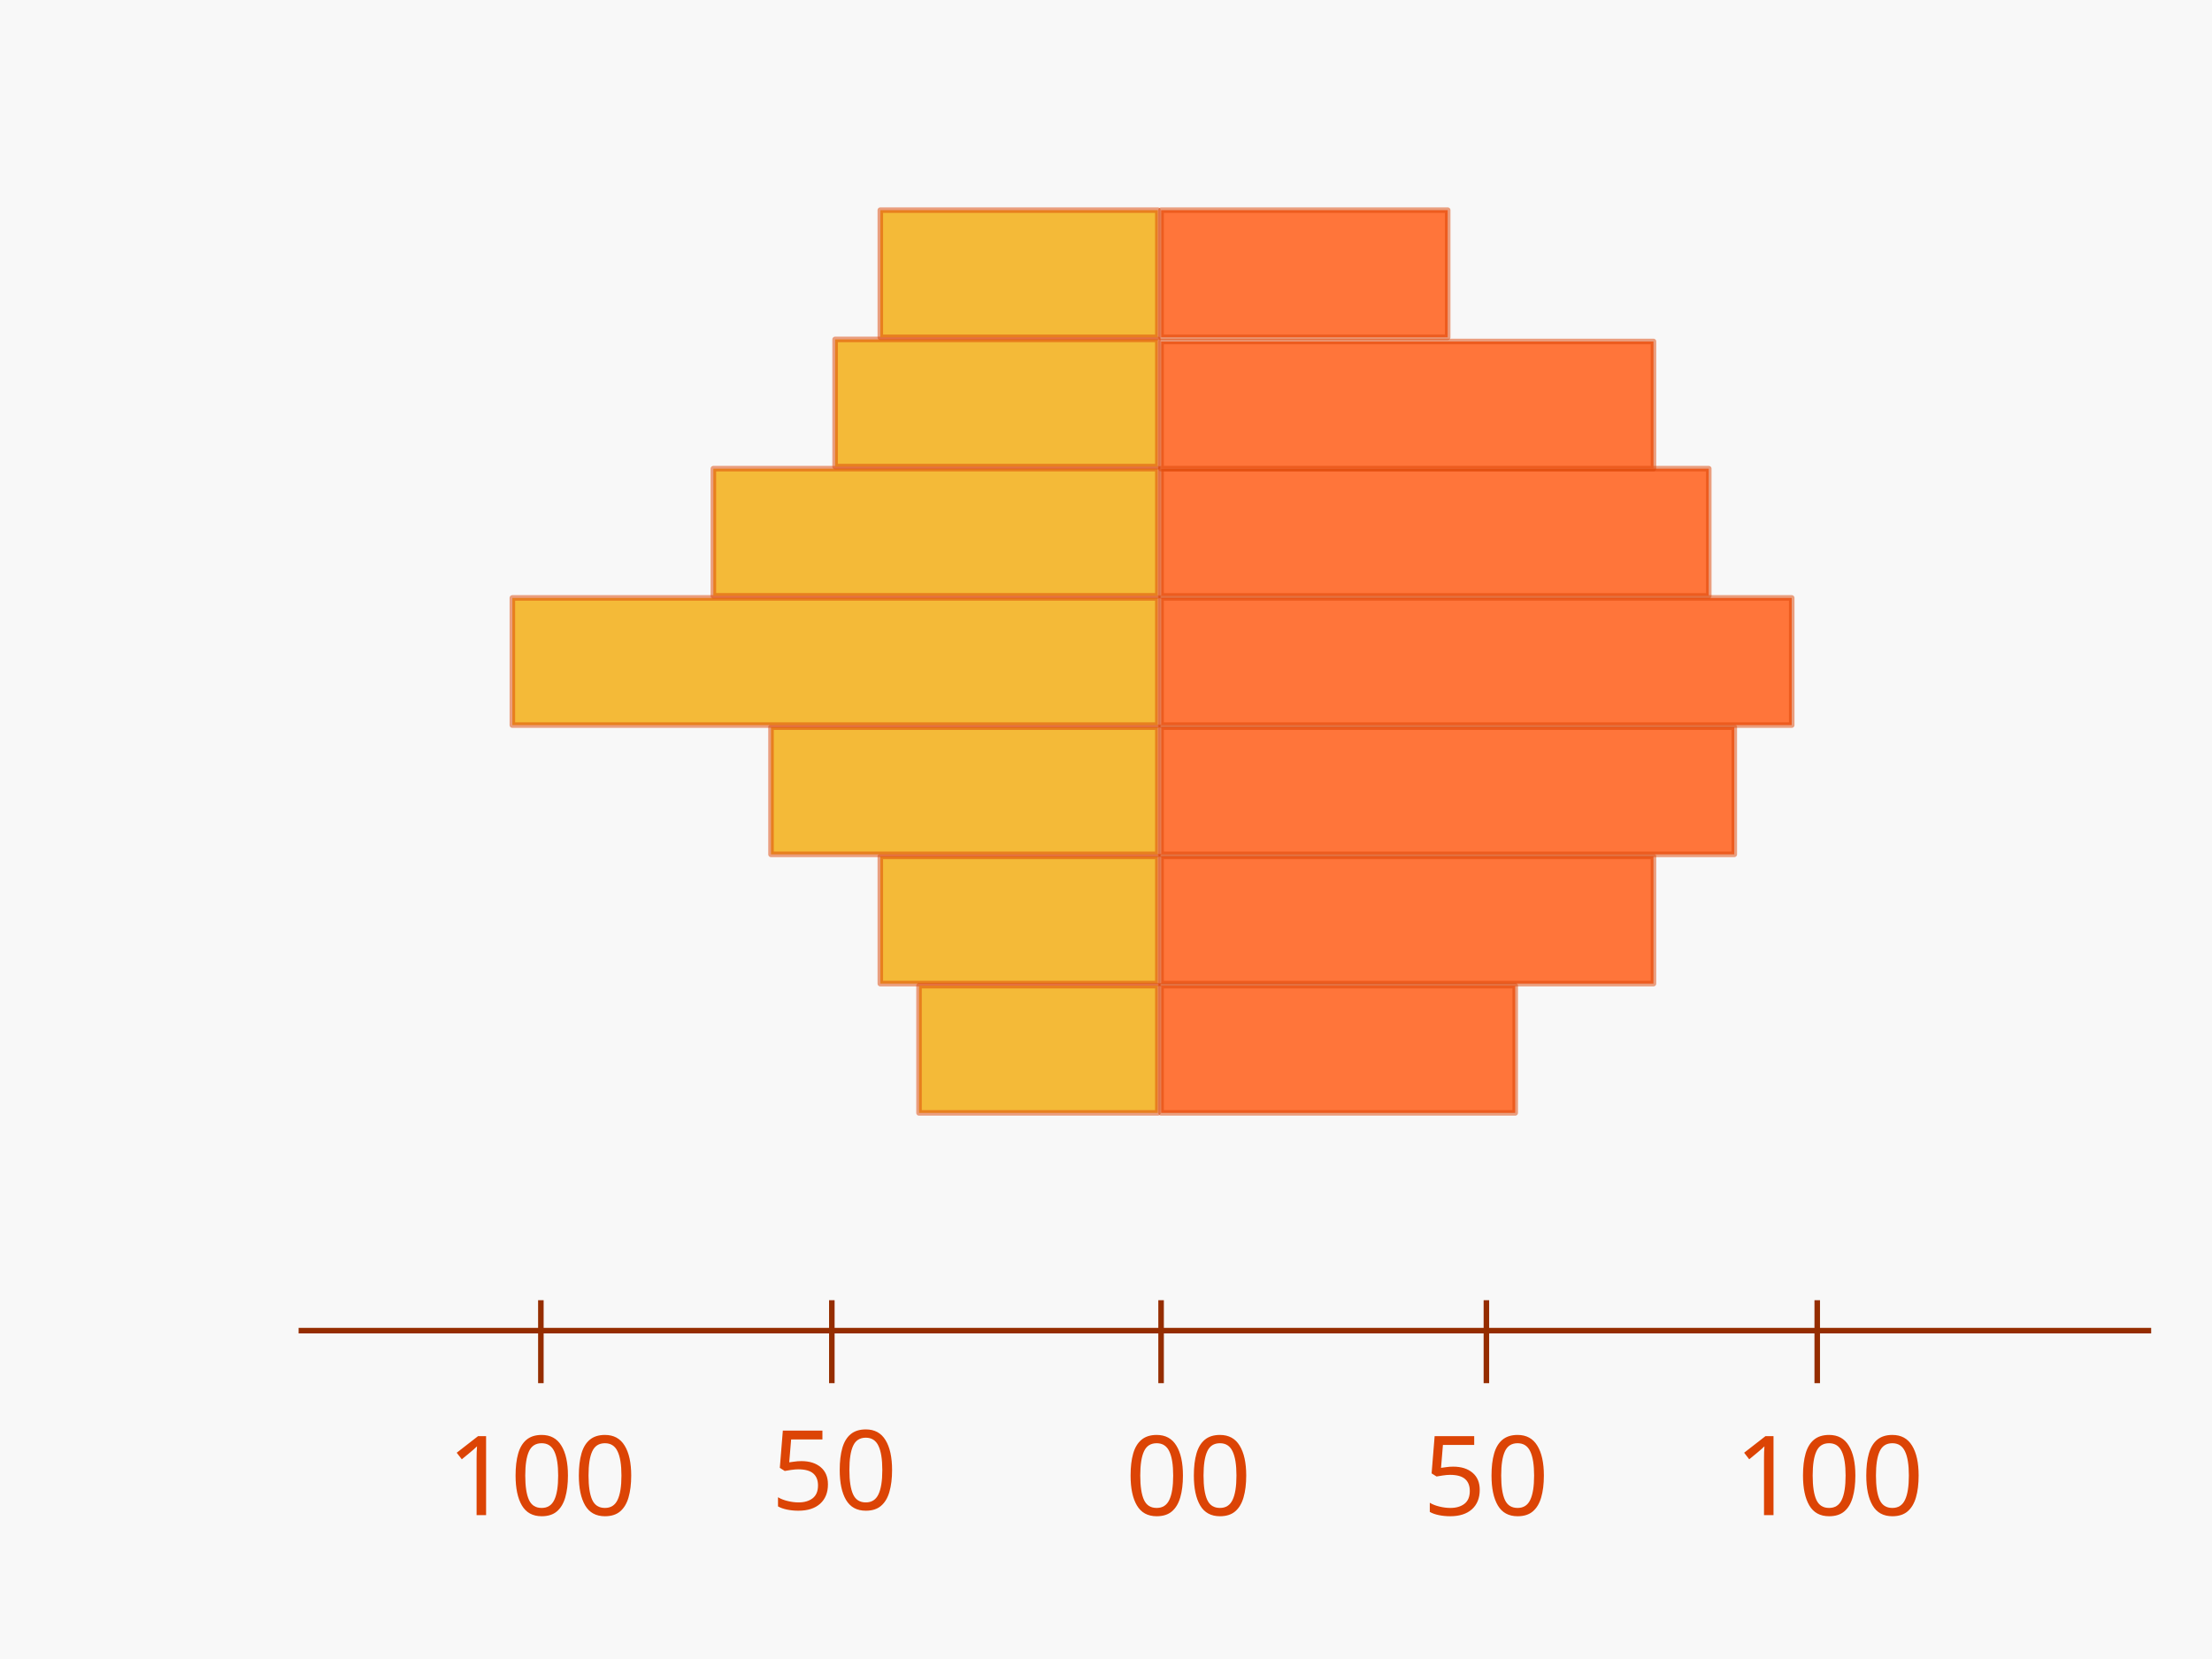
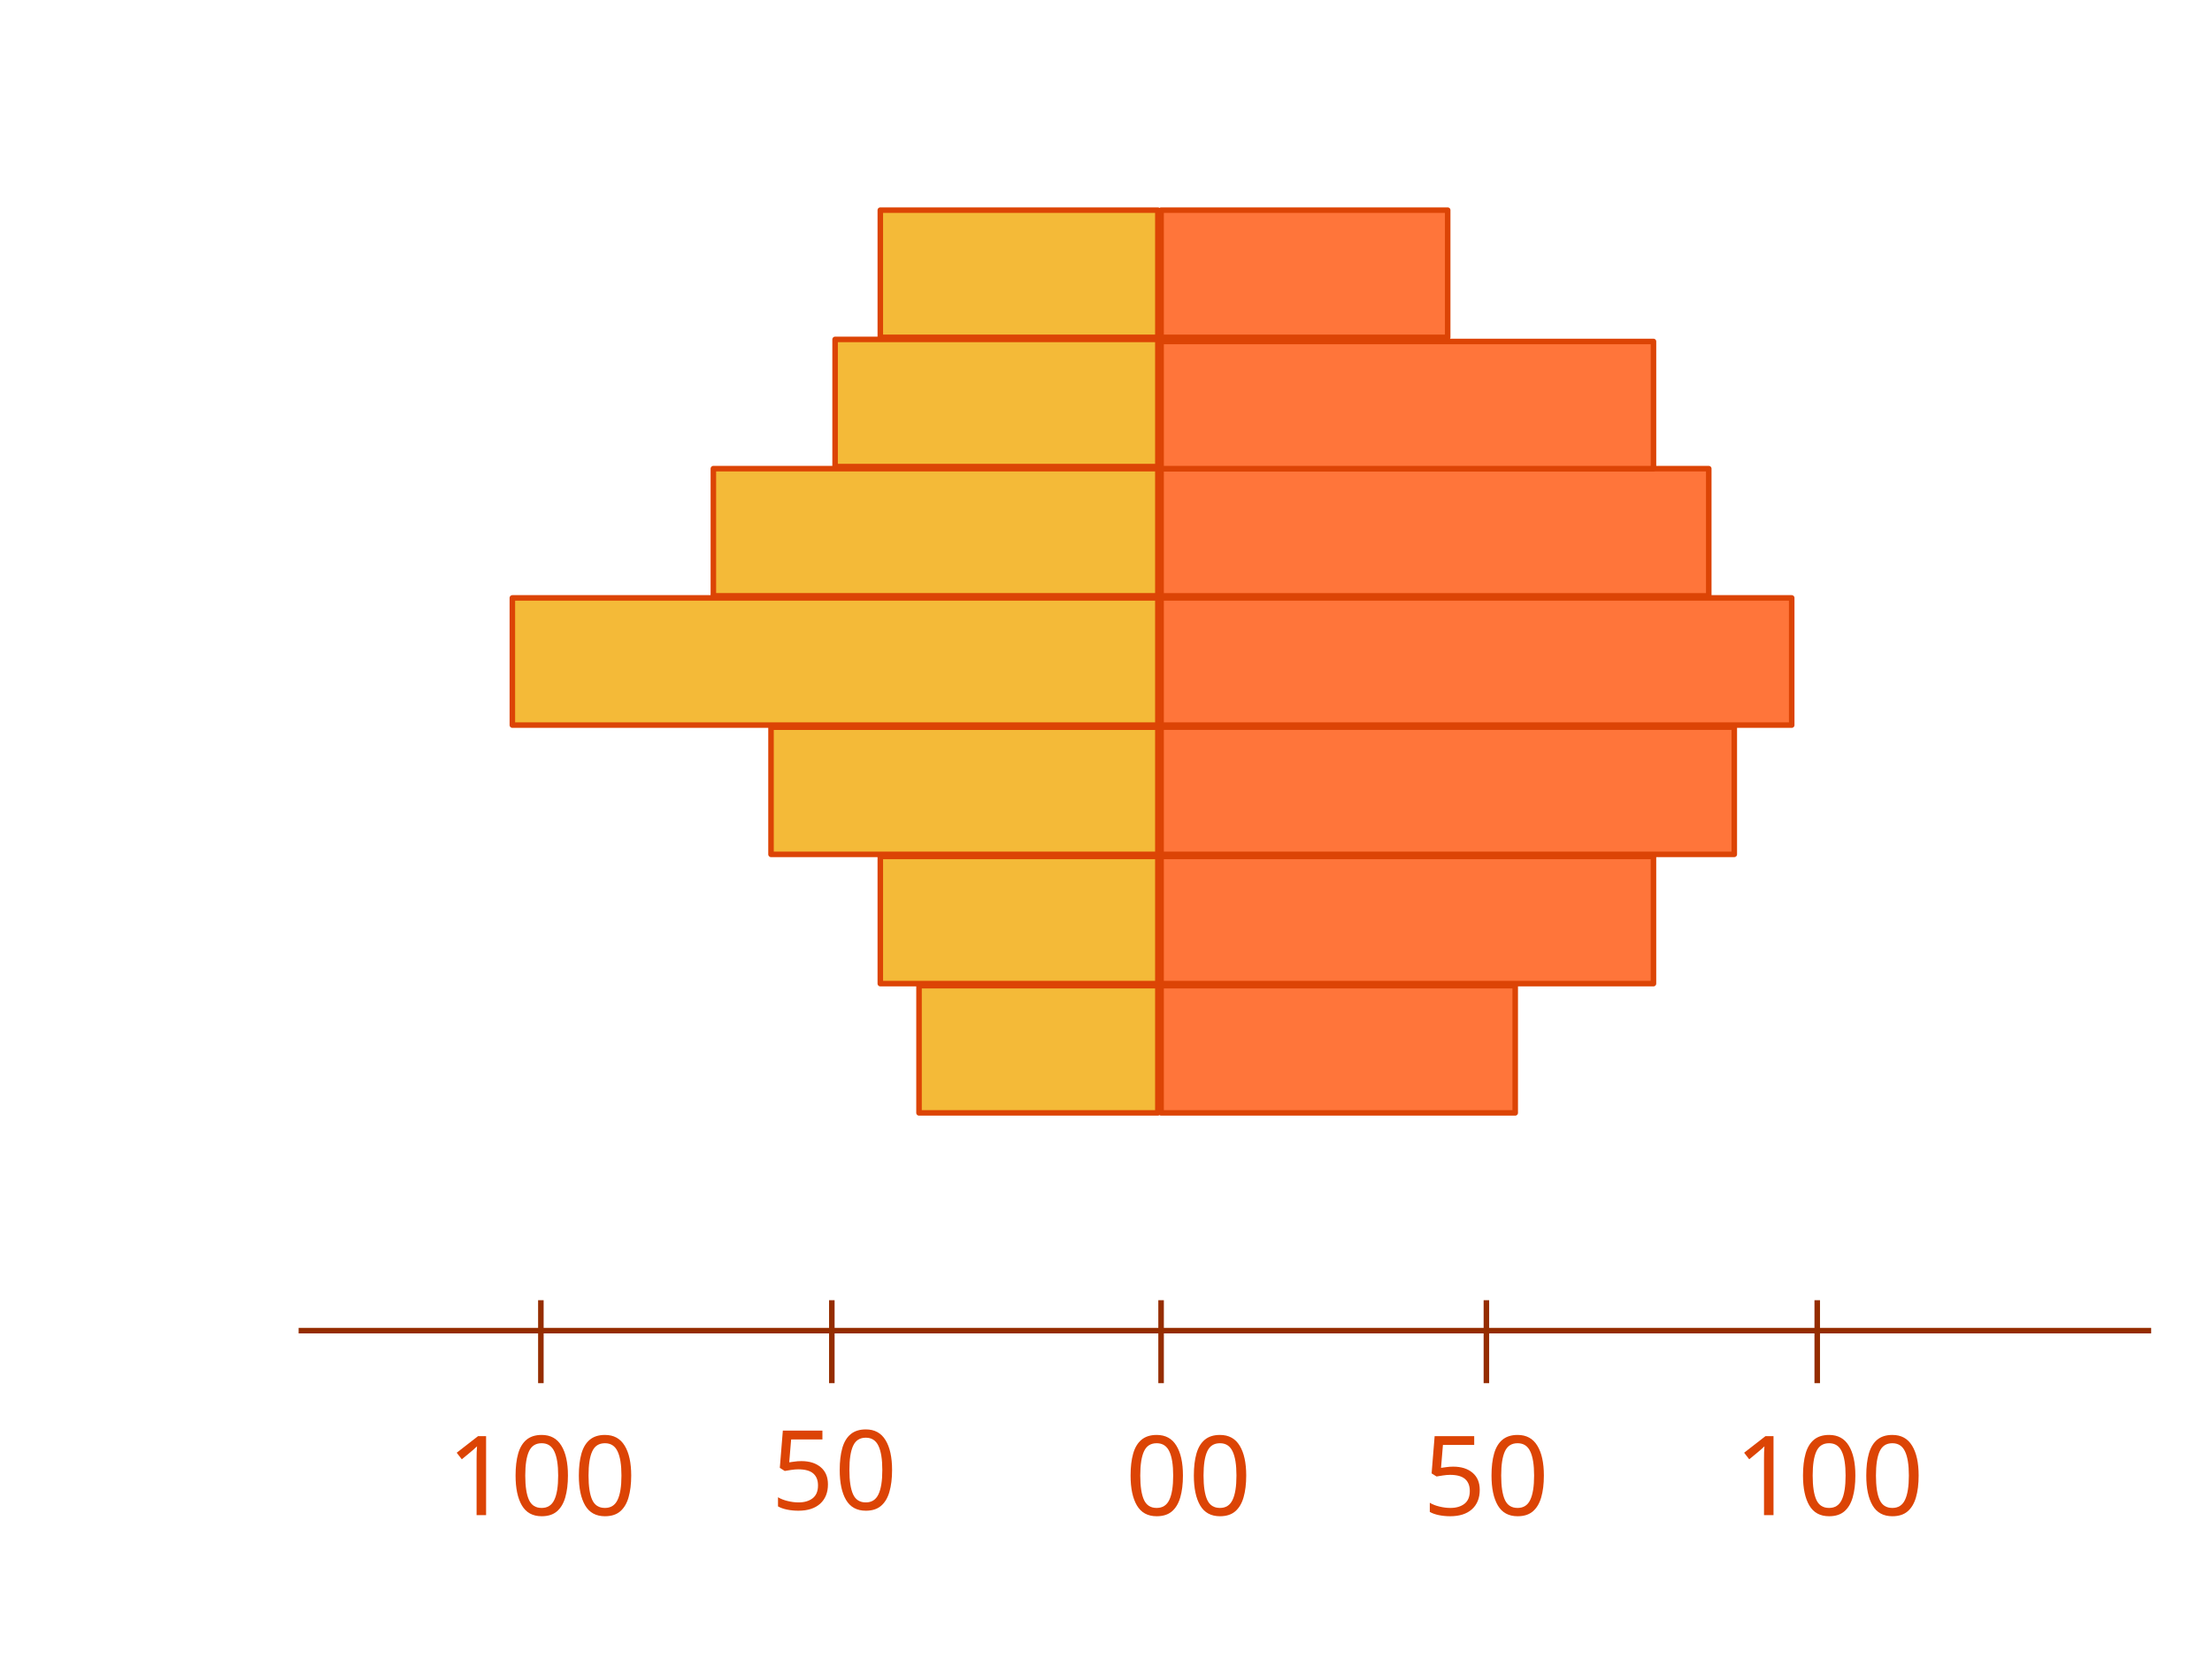
<svg xmlns="http://www.w3.org/2000/svg" style="isolation:isolate" viewBox="0 0 400 300" width="400" height="300">
  <defs>
-     <clipPath id="_clipPath_uZ0IdZG6uLqKpfgkIc0yCURvHDLBXB7d">
+     <clipPath id="_clipPath_NpnOzsKvwP8pFKKemHYkTBgA3Fl9Wgxe">
      <rect width="400" height="300" />
    </clipPath>
  </defs>
-   <g clip-path="url(#_clipPath_uZ0IdZG6uLqKpfgkIc0yCURvHDLBXB7d)">
-     <rect width="400" height="300" style="fill:rgb(248,248,248)" />
-     <g transform="matrix(1,0,0,1,80.807,254.621)">
-       <text transform="matrix(1,0,0,1,0,19.36)" style="font-family:&quot;Magra&quot;;font-weight:400;font-size:20px;font-style:normal;fill:#dc4405;stroke:none;">100</text>
+   <g clip-path="url(#_clipPath_NpnOzsKvwP8pFKKemHYkTBgA3Fl9Wgxe)">
+     <clipPath id="_clipPath_6QGnvkLFTd6kPBQzoDKE6uiy2TF1h8QF">
+       <rect x="0" y="0" width="400" height="300" transform="matrix(1,0,0,1,0,0)" fill="rgb(255,255,255)" />
+     </clipPath>
+     <g clip-path="url(#_clipPath_6QGnvkLFTd6kPBQzoDKE6uiy2TF1h8QF)">
+       <g id="Group">
+         <g opacity="0">
+           <rect x="0" y="0" width="400" height="300" transform="matrix(1,0,0,1,0,0)" fill="rgb(248,248,248)" />
+         </g>
+         <g id="Group">
+           <g transform="matrix(1,0,0,1,80.807,254.621)">
+             <text transform="matrix(1,0,0,1,0,19.36)" style="font-family:&quot;Magra&quot;;font-weight:400;font-size:20px;font-style:normal;fill:#DC4405;stroke:none;">100</text>
+           </g>
+         </g>
+         <g id="Group">
+           <g transform="matrix(1,0,0,1,139.422,253.621)">
+             <text transform="matrix(1,0,0,1,0,19.36)" style="font-family:&quot;Magra&quot;;font-weight:400;font-size:20px;font-style:normal;fill:#DC4405;stroke:none;">50</text>
+           </g>
+         </g>
+         <g id="Group">
+           <g transform="matrix(1,0,0,1,203.461,254.621)">
+             <text transform="matrix(1,0,0,1,0,19.36)" style="font-family:&quot;Magra&quot;;font-weight:400;font-size:20px;font-style:normal;fill:#DC4405;stroke:none;">00</text>
+           </g>
+         </g>
+         <g id="Group">
+           <g transform="matrix(1,0,0,1,257.287,254.621)">
+             <text transform="matrix(1,0,0,1,0,19.36)" style="font-family:&quot;Magra&quot;;font-weight:400;font-size:20px;font-style:normal;fill:#DC4405;stroke:none;">50</text>
+           </g>
+         </g>
+         <g id="Group">
+           <g transform="matrix(1,0,0,1,313.614,254.621)">
+             <text transform="matrix(1,0,0,1,0,19.36)" style="font-family:&quot;Magra&quot;;font-weight:400;font-size:20px;font-style:normal;fill:#DC4405;stroke:none;">100</text>
+           </g>
+         </g>
+         <rect x="172.782" y="141.274" width="23" height="50.188" transform="matrix(0,-1,1,0,17.914,350.65)" fill="rgb(244,186,56)" vector-effect="non-scaling-stroke" stroke-width="1" stroke="rgb(220,68,5)" stroke-opacity="50" stroke-linejoin="round" stroke-linecap="butt" stroke-miterlimit="1.414" />
+         <rect x="242.98" y="121.849" width="23" height="89.039" transform="matrix(0,-1,1,0,88.111,420.848)" fill="rgb(255,117,58)" vector-effect="non-scaling-stroke" stroke-width="1" stroke="rgb(220,68,5)" stroke-opacity="50" stroke-linejoin="round" stroke-linecap="butt" stroke-miterlimit="1.414" />
+         <rect x="162.9" y="108.019" width="23" height="69.953" transform="matrix(0,-1,1,0,31.405,317.395)" fill="rgb(244,186,56)" vector-effect="non-scaling-stroke" stroke-width="1" stroke="rgb(220,68,5)" stroke-opacity="50" stroke-linejoin="round" stroke-linecap="butt" stroke-miterlimit="1.414" />
+         <rect x="250.288" y="91.168" width="23" height="103.653" transform="matrix(0,-1,1,0,118.793,404.782)" fill="rgb(255,117,58)" vector-effect="non-scaling-stroke" stroke-width="1" stroke="rgb(220,68,5)" stroke-opacity="50" stroke-linejoin="round" stroke-linecap="butt" stroke-miterlimit="1.414" />
+         <rect x="139.513" y="61.259" width="23" height="116.725" transform="matrix(0,-1,1,0,31.391,270.634)" fill="rgb(244,186,56)" vector-effect="non-scaling-stroke" stroke-width="1" stroke="rgb(220,68,5)" stroke-opacity="50" stroke-linejoin="round" stroke-linecap="butt" stroke-miterlimit="1.414" />
+         <rect x="255.48" y="62.601" width="23" height="114.039" transform="matrix(0,-1,1,0,147.359,386.601)" fill="rgb(255,117,58)" vector-effect="non-scaling-stroke" stroke-width="1" stroke="rgb(220,68,5)" stroke-opacity="50" stroke-linejoin="round" stroke-linecap="butt" stroke-miterlimit="1.414" />
+         <rect x="157.688" y="56.059" width="23" height="80.376" transform="matrix(0,-1,1,0,72.941,265.435)" fill="rgb(244,186,56)" vector-effect="non-scaling-stroke" stroke-width="1" stroke="rgb(220,68,5)" stroke-opacity="50" stroke-linejoin="round" stroke-linecap="butt" stroke-miterlimit="1.414" />
+         <rect x="247.981" y="46.728" width="23" height="99.039" transform="matrix(0,-1,1,0,163.233,355.729)" fill="rgb(255,117,58)" vector-effect="non-scaling-stroke" stroke-width="1" stroke="rgb(220,68,5)" stroke-opacity="50" stroke-linejoin="round" stroke-linecap="butt" stroke-miterlimit="1.414" />
+         <rect x="176.282" y="168.148" width="23" height="43.188" transform="matrix(0,-1,1,0,-1.96,377.524)" fill="rgb(244,186,56)" vector-effect="non-scaling-stroke" stroke-width="1" stroke="rgb(220,68,5)" stroke-opacity="50" stroke-linejoin="round" stroke-linecap="butt" stroke-miterlimit="1.414" />
+         <rect x="230.48" y="157.723" width="23" height="64.039" transform="matrix(0,-1,1,0,52.238,431.722)" fill="rgb(255,117,58)" vector-effect="non-scaling-stroke" stroke-width="1" stroke="rgb(220,68,5)" stroke-opacity="50" stroke-linejoin="round" stroke-linecap="butt" stroke-miterlimit="1.414" />
+         <rect x="168.695" y="43.693" width="23" height="58.363" transform="matrix(0,-1,1,0,107.32,253.069)" fill="rgb(244,186,56)" vector-effect="non-scaling-stroke" stroke-width="1" stroke="rgb(220,68,5)" stroke-opacity="50" stroke-linejoin="round" stroke-linecap="butt" stroke-miterlimit="1.414" />
+         <rect x="242.981" y="28.729" width="23" height="89.039" transform="matrix(0,-1,1,0,181.233,327.729)" fill="rgb(255,117,58)" vector-effect="non-scaling-stroke" stroke-width="1" stroke="rgb(220,68,5)" stroke-opacity="50" stroke-linejoin="round" stroke-linecap="butt" stroke-miterlimit="1.414" />
+         <line x1="54.5" y1="240.621" x2="388.5" y2="240.621" vector-effect="non-scaling-stroke" stroke-width="1" stroke="rgb(149,45,0)" stroke-opacity="100" stroke-linejoin="miter" stroke-linecap="square" stroke-miterlimit="3" />
+         <line x1="97.807" y1="249.621" x2="97.807" y2="235.621" vector-effect="non-scaling-stroke" stroke-width="1" stroke="rgb(149,45,0)" stroke-opacity="100" stroke-linejoin="miter" stroke-linecap="square" stroke-miterlimit="3" />
+         <line x1="150.422" y1="249.621" x2="150.422" y2="235.621" vector-effect="non-scaling-stroke" stroke-width="1" stroke="rgb(149,45,0)" stroke-opacity="100" stroke-linejoin="miter" stroke-linecap="square" stroke-miterlimit="3" />
+         <line x1="209.961" y1="249.621" x2="209.961" y2="235.621" vector-effect="non-scaling-stroke" stroke-width="1" stroke="rgb(149,45,0)" stroke-opacity="100" stroke-linejoin="miter" stroke-linecap="square" stroke-miterlimit="3" />
+         <line x1="268.787" y1="249.621" x2="268.787" y2="235.621" vector-effect="non-scaling-stroke" stroke-width="1" stroke="rgb(149,45,0)" stroke-opacity="100" stroke-linejoin="miter" stroke-linecap="square" stroke-miterlimit="3" />
+         <line x1="328.614" y1="249.621" x2="328.614" y2="235.621" vector-effect="non-scaling-stroke" stroke-width="1" stroke="rgb(149,45,0)" stroke-opacity="100" stroke-linejoin="miter" stroke-linecap="square" stroke-miterlimit="3" />
+         <rect x="172.782" y="24.406" width="23" height="50.188" transform="matrix(0,-1,1,0,134.782,233.782)" fill="rgb(244,186,56)" vector-effect="non-scaling-stroke" stroke-width="1" stroke="rgb(220,68,5)" stroke-opacity="50" stroke-linejoin="round" stroke-linecap="butt" stroke-miterlimit="1.414" />
+         <rect x="224.375" y="23.587" width="23" height="51.827" transform="matrix(0,-1,1,0,186.374,285.375)" fill="rgb(255,117,58)" vector-effect="non-scaling-stroke" stroke-width="1" stroke="rgb(220,68,5)" stroke-opacity="50" stroke-linejoin="round" stroke-linecap="butt" stroke-miterlimit="1.414" />
+       </g>
    </g>
-     <g transform="matrix(1,0,0,1,139.422,253.621)">
-       <text transform="matrix(1,0,0,1,0,19.36)" style="font-family:&quot;Magra&quot;;font-weight:400;font-size:20px;font-style:normal;fill:#dc4405;stroke:none;">50</text>
-     </g>
-     <g transform="matrix(1,0,0,1,203.461,254.621)">
-       <text transform="matrix(1,0,0,1,0,19.36)" style="font-family:&quot;Magra&quot;;font-weight:400;font-size:20px;font-style:normal;fill:#dc4405;stroke:none;">00</text>
-     </g>
-     <g transform="matrix(1,0,0,1,257.287,254.621)">
-       <text transform="matrix(1,0,0,1,0,19.36)" style="font-family:&quot;Magra&quot;;font-weight:400;font-size:20px;font-style:normal;fill:#dc4405;stroke:none;">50</text>
-     </g>
-     <g transform="matrix(1,0,0,1,313.614,254.621)">
-       <text transform="matrix(1,0,0,1,0,19.36)" style="font-family:&quot;Magra&quot;;font-weight:400;font-size:20px;font-style:normal;fill:#dc4405;stroke:none;">100</text>
-     </g>
-     <rect x="172.782" y="141.274" width="23" height="50.188" transform="matrix(0,-1,1,0,17.914,350.65)" fill="rgb(244,186,56)" vector-effect="non-scaling-stroke" stroke-width="1" stroke="rgb(220,68,5)" stroke-opacity="0.5" stroke-linejoin="round" stroke-linecap="butt" stroke-miterlimit="1.414" />
-     <rect x="242.98" y="121.848" width="23" height="89.039" transform="matrix(0,-1,1,0,88.112,420.848)" fill="rgb(255,117,58)" vector-effect="non-scaling-stroke" stroke-width="1" stroke="rgb(220,68,5)" stroke-opacity="0.5" stroke-linejoin="round" stroke-linecap="butt" stroke-miterlimit="1.414" />
-     <rect x="162.899" y="108.018" width="23" height="69.953" transform="matrix(0,-1,1,0,31.405,317.394)" fill="rgb(244,186,56)" vector-effect="non-scaling-stroke" stroke-width="1" stroke="rgb(220,68,5)" stroke-opacity="0.5" stroke-linejoin="round" stroke-linecap="butt" stroke-miterlimit="1.414" />
-     <rect x="250.287" y="91.168" width="23" height="103.653" transform="matrix(0,-1,1,0,118.793,404.782)" fill="rgb(255,117,58)" vector-effect="non-scaling-stroke" stroke-width="1" stroke="rgb(220,68,5)" stroke-opacity="0.5" stroke-linejoin="round" stroke-linecap="butt" stroke-miterlimit="1.414" />
-     <rect x="139.513" y="61.258" width="23" height="116.725" transform="matrix(0,-1,1,0,31.392,270.634)" fill="rgb(244,186,56)" vector-effect="non-scaling-stroke" stroke-width="1" stroke="rgb(220,68,5)" stroke-opacity="0.5" stroke-linejoin="round" stroke-linecap="butt" stroke-miterlimit="1.414" />
-     <rect x="255.48" y="62.601" width="23" height="114.039" transform="matrix(0,-1,1,0,147.359,386.601)" fill="rgb(255,117,58)" vector-effect="non-scaling-stroke" stroke-width="1" stroke="rgb(220,68,5)" stroke-opacity="0.5" stroke-linejoin="round" stroke-linecap="butt" stroke-miterlimit="1.414" />
-     <rect x="157.688" y="56.059" width="23" height="80.376" transform="matrix(0,-1,1,0,72.941,265.435)" fill="rgb(244,186,56)" vector-effect="non-scaling-stroke" stroke-width="1" stroke="rgb(220,68,5)" stroke-opacity="0.5" stroke-linejoin="round" stroke-linecap="butt" stroke-miterlimit="1.414" />
-     <rect x="247.98" y="46.728" width="23" height="99.039" transform="matrix(0,-1,1,0,163.233,355.728)" fill="rgb(255,117,58)" vector-effect="non-scaling-stroke" stroke-width="1" stroke="rgb(220,68,5)" stroke-opacity="0.5" stroke-linejoin="round" stroke-linecap="butt" stroke-miterlimit="1.414" />
-     <rect x="176.282" y="168.148" width="23" height="43.188" transform="matrix(0,-1,1,0,-1.96,377.524)" fill="rgb(244,186,56)" vector-effect="non-scaling-stroke" stroke-width="1" stroke="rgb(220,68,5)" stroke-opacity="0.5" stroke-linejoin="round" stroke-linecap="butt" stroke-miterlimit="1.414" />
-     <rect x="230.48" y="157.722" width="23" height="64.039" transform="matrix(0,-1,1,0,52.238,431.722)" fill="rgb(255,117,58)" vector-effect="non-scaling-stroke" stroke-width="1" stroke="rgb(220,68,5)" stroke-opacity="0.5" stroke-linejoin="round" stroke-linecap="butt" stroke-miterlimit="1.414" />
-     <rect x="168.694" y="43.692" width="23" height="58.363" transform="matrix(0,-1,1,0,107.321,253.068)" fill="rgb(244,186,56)" vector-effect="non-scaling-stroke" stroke-width="1" stroke="rgb(220,68,5)" stroke-opacity="0.5" stroke-linejoin="round" stroke-linecap="butt" stroke-miterlimit="1.414" />
-     <rect x="242.98" y="28.728" width="23" height="89.039" transform="matrix(0,-1,1,0,181.233,327.728)" fill="rgb(255,117,58)" vector-effect="non-scaling-stroke" stroke-width="1" stroke="rgb(220,68,5)" stroke-opacity="0.5" stroke-linejoin="round" stroke-linecap="butt" stroke-miterlimit="1.414" />
-     <line x1="54.5" y1="240.621" x2="388.5" y2="240.621" vector-effect="non-scaling-stroke" stroke-width="1" stroke="rgb(149,45,0)" stroke-linejoin="miter" stroke-linecap="square" stroke-miterlimit="3" />
-     <line x1="97.807" y1="249.621" x2="97.807" y2="235.621" vector-effect="non-scaling-stroke" stroke-width="1" stroke="rgb(149,45,0)" stroke-linejoin="miter" stroke-linecap="square" stroke-miterlimit="3" />
-     <line x1="150.422" y1="249.621" x2="150.422" y2="235.621" vector-effect="non-scaling-stroke" stroke-width="1" stroke="rgb(149,45,0)" stroke-linejoin="miter" stroke-linecap="square" stroke-miterlimit="3" />
-     <line x1="209.961" y1="249.621" x2="209.961" y2="235.621" vector-effect="non-scaling-stroke" stroke-width="1" stroke="rgb(149,45,0)" stroke-linejoin="miter" stroke-linecap="square" stroke-miterlimit="3" />
-     <line x1="268.787" y1="249.621" x2="268.787" y2="235.621" vector-effect="non-scaling-stroke" stroke-width="1" stroke="rgb(149,45,0)" stroke-linejoin="miter" stroke-linecap="square" stroke-miterlimit="3" />
-     <line x1="328.614" y1="249.621" x2="328.614" y2="235.621" vector-effect="non-scaling-stroke" stroke-width="1" stroke="rgb(149,45,0)" stroke-linejoin="miter" stroke-linecap="square" stroke-miterlimit="3" />
-     <rect x="172.782" y="24.406" width="23" height="50.188" transform="matrix(0,-1,1,0,134.782,233.782)" fill="rgb(244,186,56)" vector-effect="non-scaling-stroke" stroke-width="1" stroke="rgb(220,68,5)" stroke-opacity="0.5" stroke-linejoin="round" stroke-linecap="butt" stroke-miterlimit="1.414" />
-     <rect x="224.374" y="23.587" width="23" height="51.827" transform="matrix(0,-1,1,0,186.374,285.374)" fill="rgb(255,117,58)" vector-effect="non-scaling-stroke" stroke-width="1" stroke="rgb(220,68,5)" stroke-opacity="0.5" stroke-linejoin="round" stroke-linecap="butt" stroke-miterlimit="1.414" />
  </g>
</svg>
